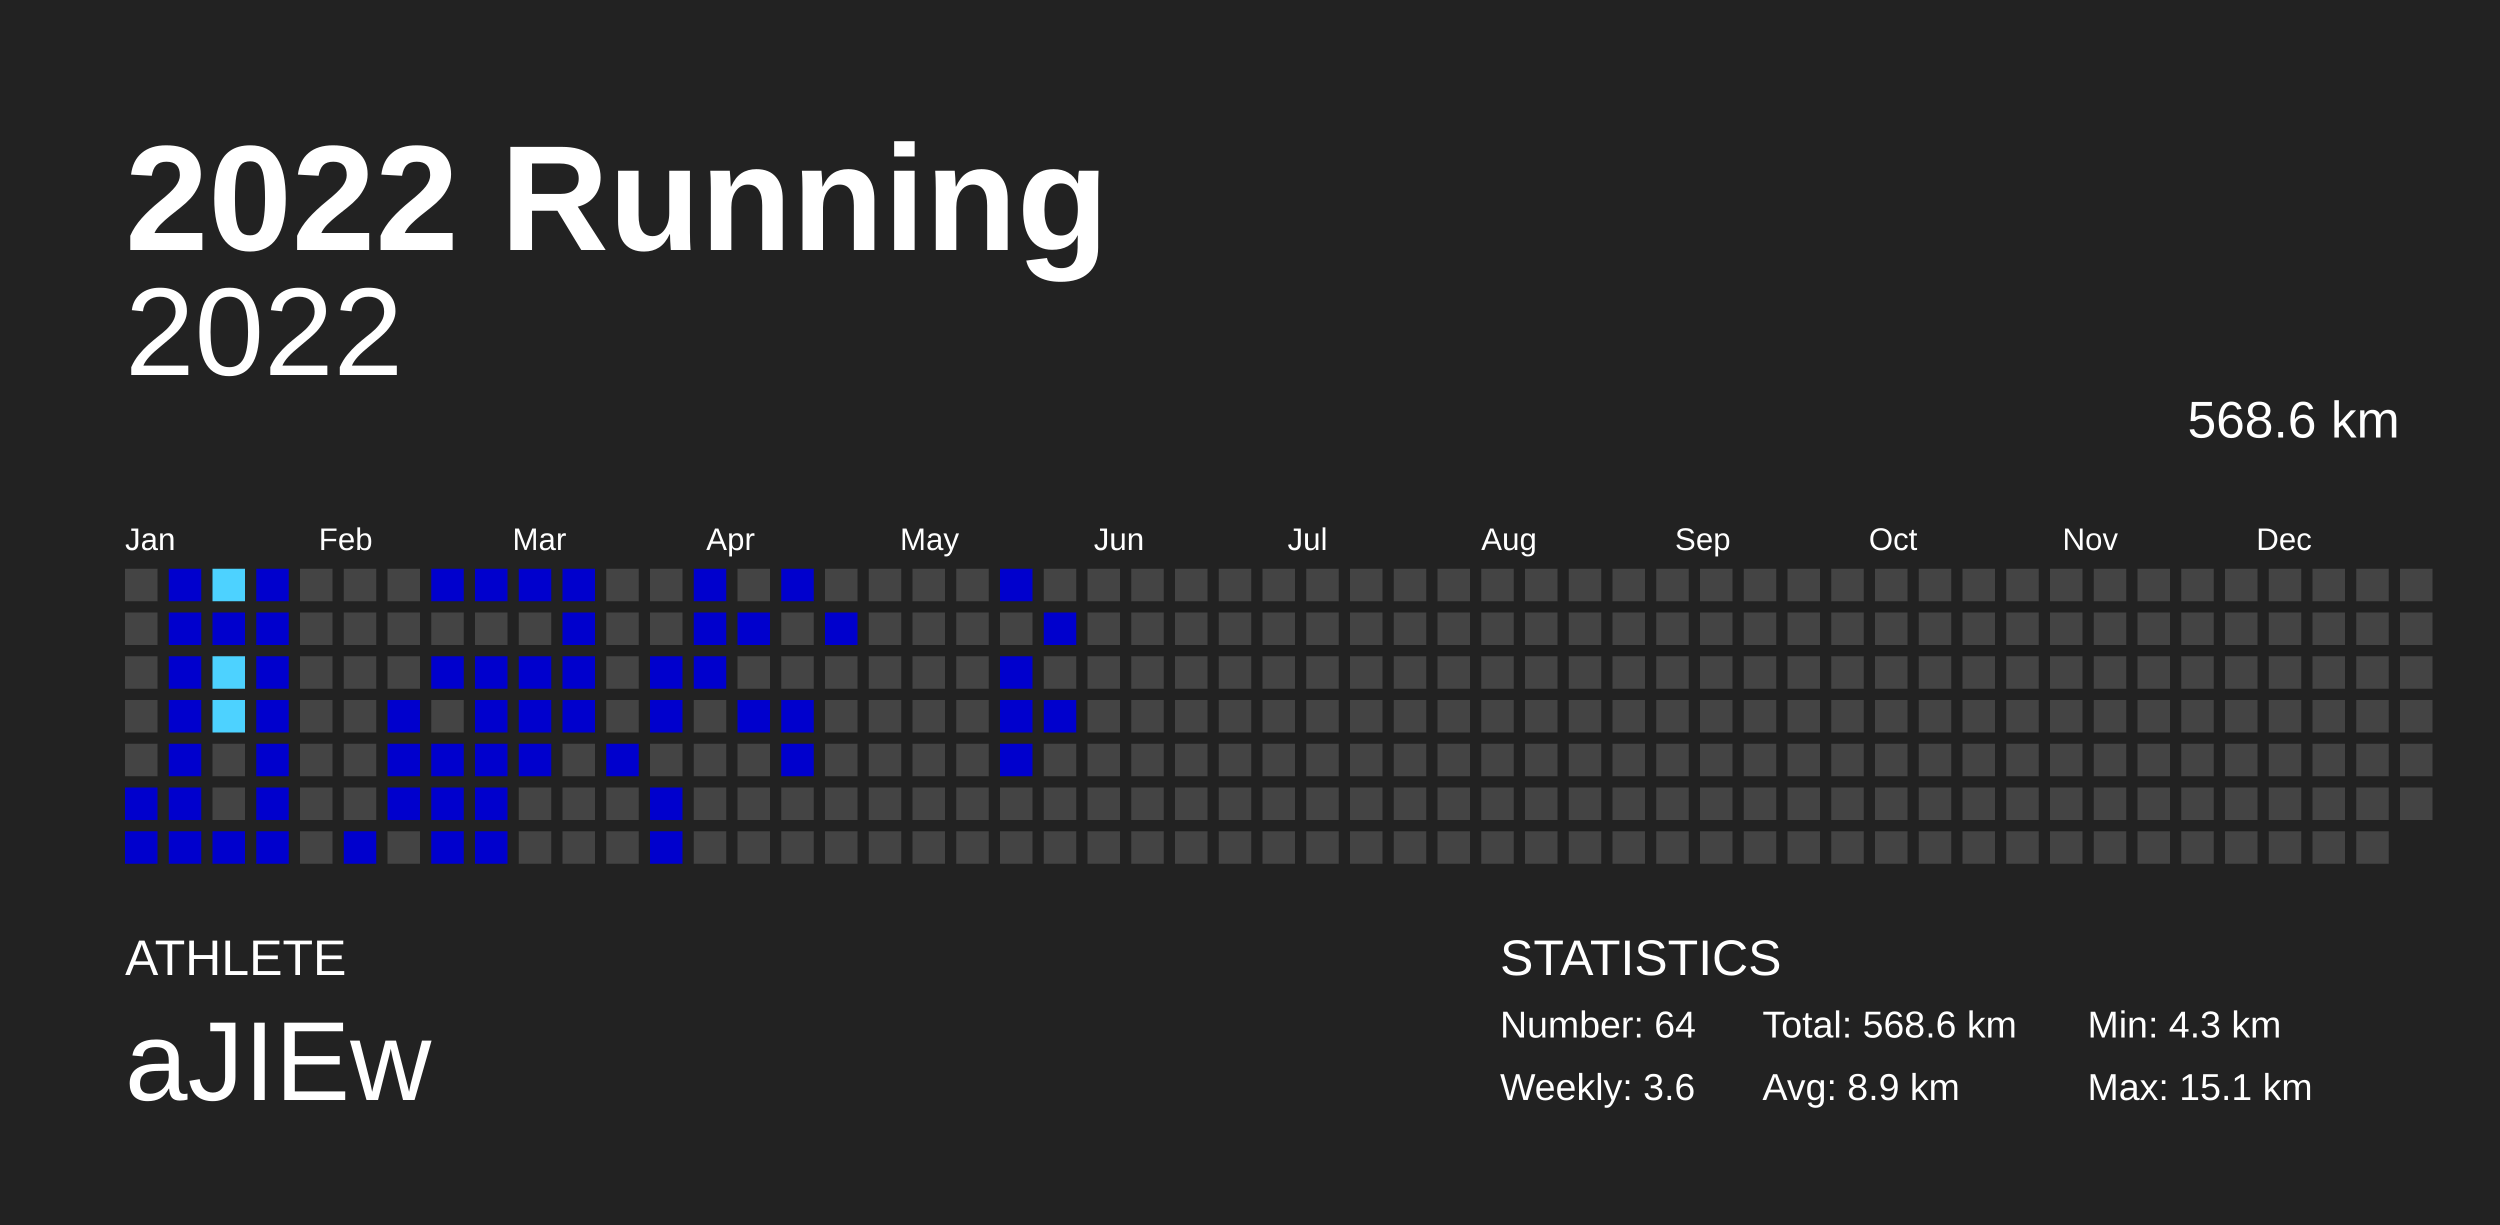
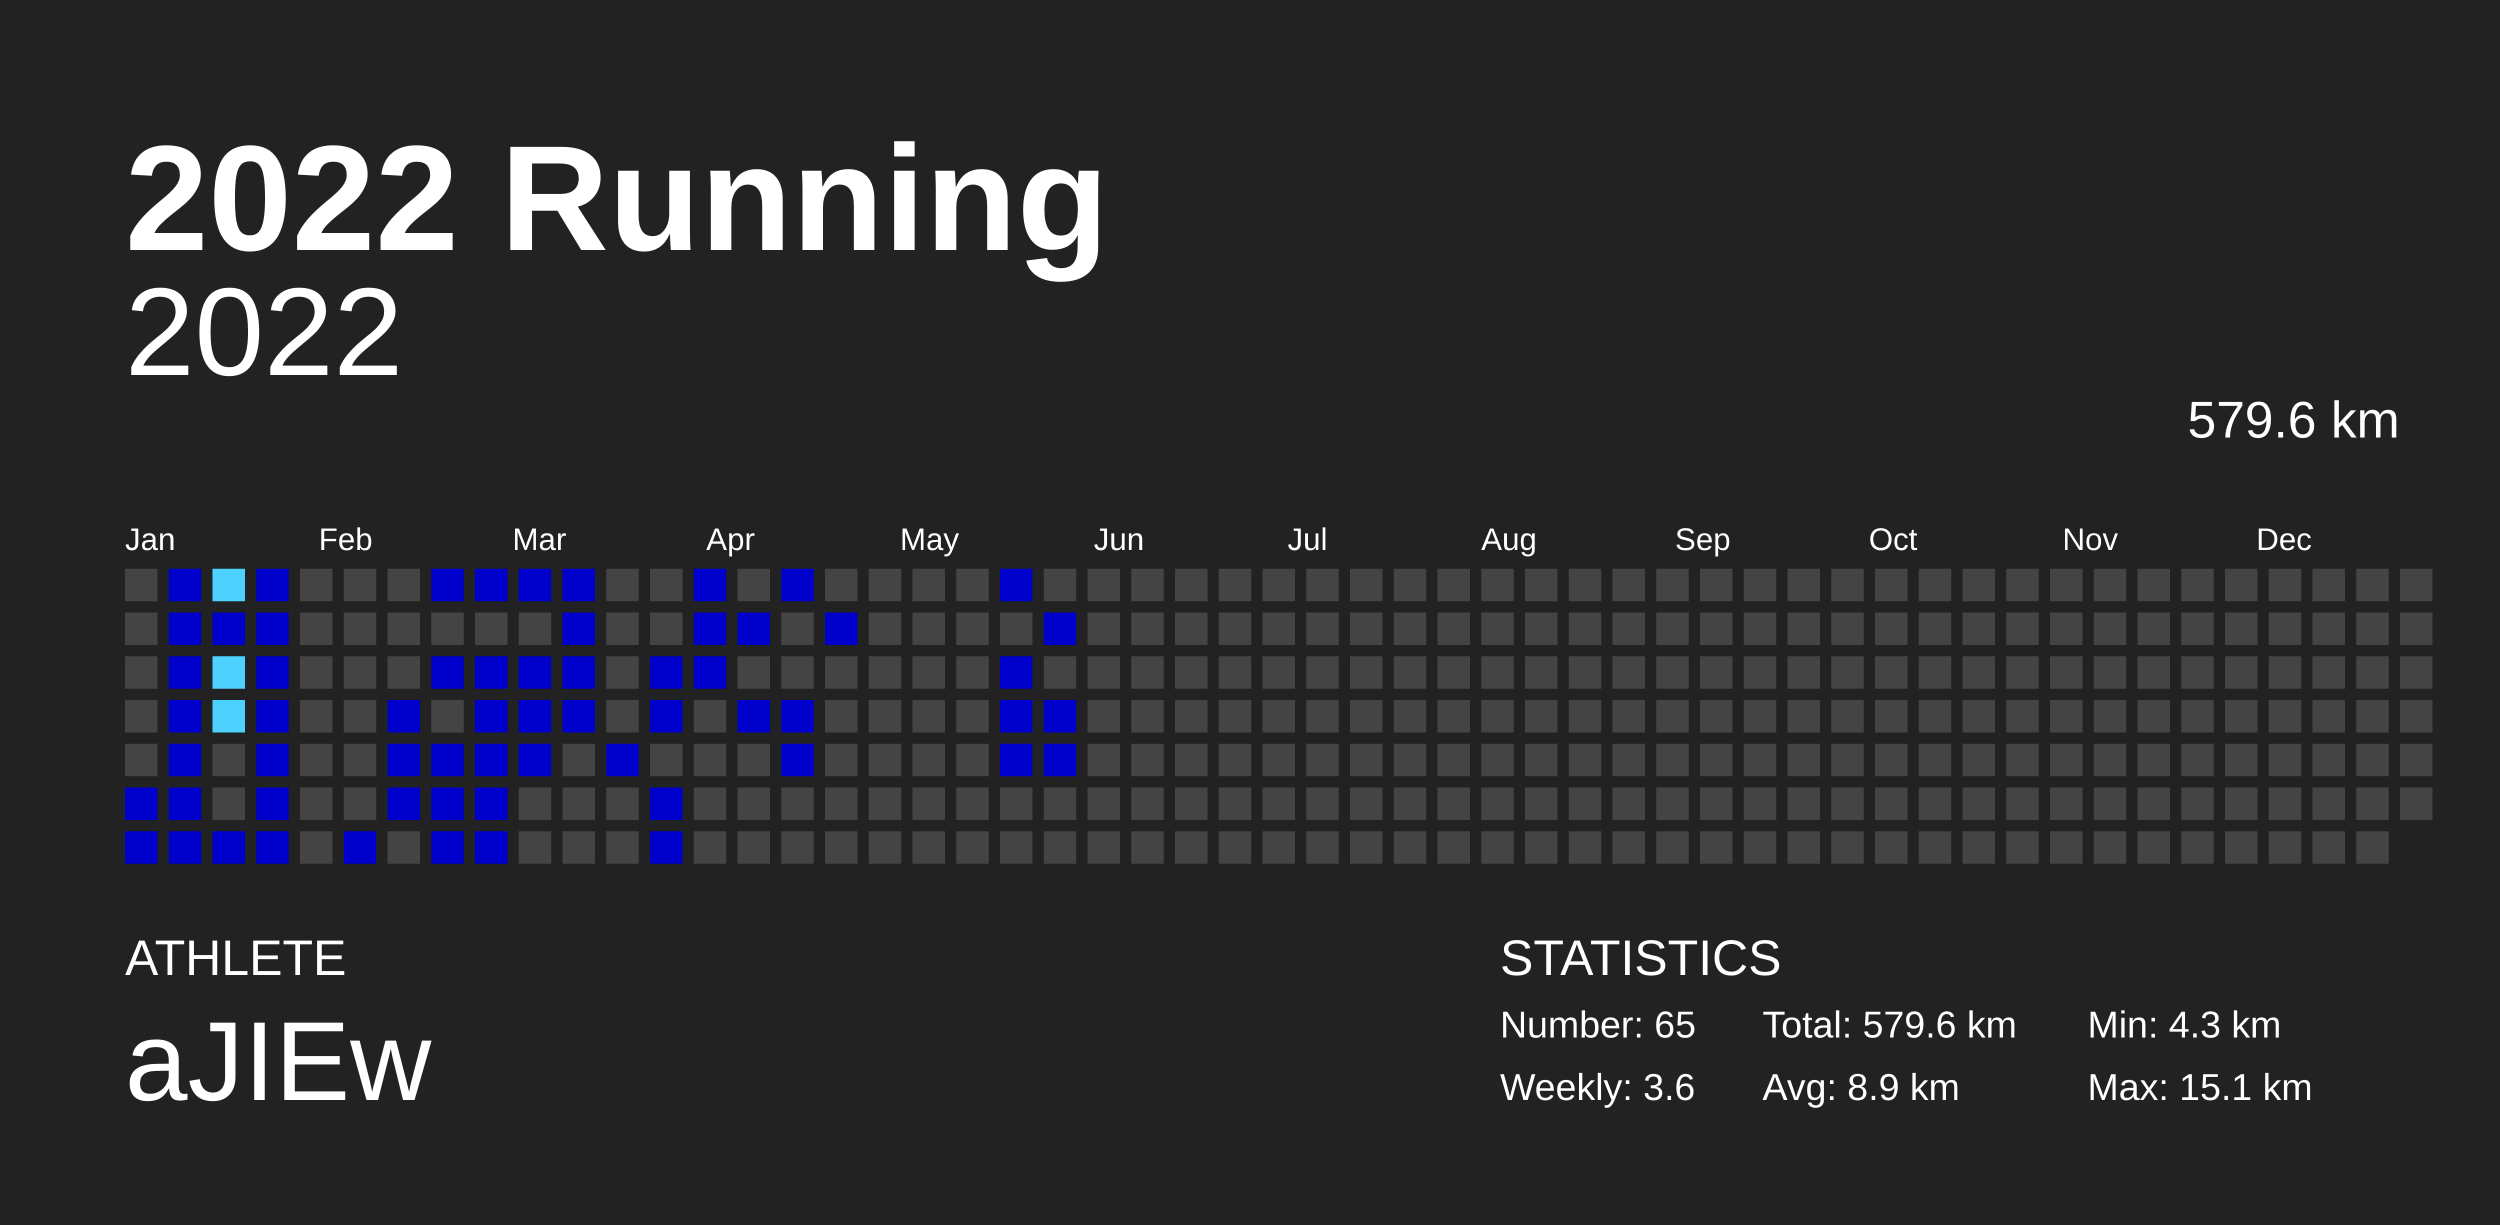
<svg xmlns="http://www.w3.org/2000/svg" baseProfile="full" height="98mm" version="1.1" viewBox="0,0,200,98" width="200mm">
  <defs />
  <rect fill="#222222" height="98" width="200" x="0" y="0" />
  <text fill="#FFFFFF" style="font-size:12px; font-family:Arial; font-weight:bold;" x="10" y="20">2022 Running</text>
  <text fill="#FFFFFF" style="font-size:4px; font-family:Arial" x="10" y="78">ATHLETE</text>
  <text fill="#FFFFFF" style="font-size:9px; font-family:Arial" x="10" y="88">aJIEw</text>
  <text fill="#FFFFFF" style="font-size:4px; font-family:Arial" x="120" y="78">STATISTICS</text>
-   <text fill="#FFFFFF" style="font-size:3px; font-family:Arial" x="120" y="83">Number: 64</text>
+   <text fill="#FFFFFF" style="font-size:3px; font-family:Arial" x="120" y="83">Number: 65</text>
  <text fill="#FFFFFF" style="font-size:3px; font-family:Arial" x="120" y="88">Weekly: 3.6</text>
-   <text fill="#FFFFFF" style="font-size:3px; font-family:Arial" x="141" y="83">Total: 568.6 km</text>
+   <text fill="#FFFFFF" style="font-size:3px; font-family:Arial" x="141" y="83">Total: 579.6 km</text>
  <text fill="#FFFFFF" style="font-size:3px; font-family:Arial" x="141" y="88">Avg: 8.9 km</text>
  <text fill="#FFFFFF" style="font-size:3px; font-family:Arial" x="167" y="83">Min: 4.3 km</text>
  <text fill="#FFFFFF" style="font-size:3px; font-family:Arial" x="167" y="88">Max: 15.1 km</text>
  <text alignment-baseline="hanging" fill="#FFFFFF" style="font-size:10.0px; font-family:Arial;" x="10" y="30">2022</text>
-   <text alignment-baseline="hanging" fill="#FFFFFF" style="font-size:4.125px; font-family:Arial;" x="175" y="35">568.6 km</text>
+   <text alignment-baseline="hanging" fill="#FFFFFF" style="font-size:4.125px; font-family:Arial;" x="175" y="35">579.6 km</text>
  <text fill="#FFFFFF" style="font-size:2.5px; font-family:Arial" x="10.0" y="44">Jan</text>
  <text fill="#FFFFFF" style="font-size:2.5px; font-family:Arial" x="25.5" y="44">Feb</text>
  <text fill="#FFFFFF" style="font-size:2.5px; font-family:Arial" x="41.0" y="44">Mar</text>
  <text fill="#FFFFFF" style="font-size:2.5px; font-family:Arial" x="56.5" y="44">Apr</text>
  <text fill="#FFFFFF" style="font-size:2.5px; font-family:Arial" x="72.0" y="44">May</text>
  <text fill="#FFFFFF" style="font-size:2.5px; font-family:Arial" x="87.5" y="44">Jun</text>
  <text fill="#FFFFFF" style="font-size:2.5px; font-family:Arial" x="103.0" y="44">Jul</text>
  <text fill="#FFFFFF" style="font-size:2.5px; font-family:Arial" x="118.5" y="44">Aug</text>
  <text fill="#FFFFFF" style="font-size:2.5px; font-family:Arial" x="134.0" y="44">Sep</text>
  <text fill="#FFFFFF" style="font-size:2.5px; font-family:Arial" x="149.5" y="44">Oct</text>
  <text fill="#FFFFFF" style="font-size:2.5px; font-family:Arial" x="165.0" y="44">Nov</text>
  <text fill="#FFFFFF" style="font-size:2.5px; font-family:Arial" x="180.5" y="44">Dec</text>
  <rect fill="#444444" height="2.6" width="2.6" x="10.0" y="45.5" />
  <rect fill="#444444" height="2.6" width="2.6" x="10.0" y="49.0" />
  <rect fill="#444444" height="2.6" width="2.6" x="10.0" y="52.5" />
  <rect fill="#444444" height="2.6" width="2.6" x="10.0" y="56.0" />
  <rect fill="#444444" height="2.6" width="2.6" x="10.0" y="59.5" />
  <rect fill="mediumblue" height="2.6" width="2.6" x="10.0" y="63.0" />
  <rect fill="mediumblue" height="2.6" width="2.6" x="10.0" y="66.5" />
  <rect fill="mediumblue" height="2.6" width="2.6" x="13.5" y="45.5" />
  <rect fill="mediumblue" height="2.6" width="2.6" x="13.5" y="49.0" />
  <rect fill="mediumblue" height="2.6" width="2.6" x="13.5" y="52.5" />
  <rect fill="mediumblue" height="2.6" width="2.6" x="13.5" y="56.0" />
  <rect fill="mediumblue" height="2.6" width="2.6" x="13.5" y="59.5" />
  <rect fill="mediumblue" height="2.6" width="2.6" x="13.5" y="63.0" />
  <rect fill="mediumblue" height="2.6" width="2.6" x="13.5" y="66.5" />
  <rect fill="#4dd2ff" height="2.6" width="2.6" x="17.0" y="45.5" />
  <rect fill="mediumblue" height="2.6" width="2.6" x="17.0" y="49.0" />
  <rect fill="#4dd2ff" height="2.6" width="2.6" x="17.0" y="52.5" />
  <rect fill="#4dd2ff" height="2.6" width="2.6" x="17.0" y="56.0" />
  <rect fill="#444444" height="2.6" width="2.6" x="17.0" y="59.5" />
  <rect fill="#444444" height="2.6" width="2.6" x="17.0" y="63.0" />
  <rect fill="mediumblue" height="2.6" width="2.6" x="17.0" y="66.5" />
  <rect fill="mediumblue" height="2.6" width="2.6" x="20.5" y="45.5" />
  <rect fill="mediumblue" height="2.6" width="2.6" x="20.5" y="49.0" />
  <rect fill="mediumblue" height="2.6" width="2.6" x="20.5" y="52.5" />
  <rect fill="mediumblue" height="2.6" width="2.6" x="20.5" y="56.0" />
  <rect fill="mediumblue" height="2.6" width="2.6" x="20.5" y="59.5" />
  <rect fill="mediumblue" height="2.6" width="2.6" x="20.5" y="63.0" />
  <rect fill="mediumblue" height="2.6" width="2.6" x="20.5" y="66.5" />
  <rect fill="#444444" height="2.6" width="2.6" x="24.0" y="45.5" />
  <rect fill="#444444" height="2.6" width="2.6" x="24.0" y="49.0" />
  <rect fill="#444444" height="2.6" width="2.6" x="24.0" y="52.5" />
  <rect fill="#444444" height="2.6" width="2.6" x="24.0" y="56.0" />
  <rect fill="#444444" height="2.6" width="2.6" x="24.0" y="59.5" />
  <rect fill="#444444" height="2.6" width="2.6" x="24.0" y="63.0" />
  <rect fill="#444444" height="2.6" width="2.6" x="24.0" y="66.5" />
  <rect fill="#444444" height="2.6" width="2.6" x="27.5" y="45.5" />
  <rect fill="#444444" height="2.6" width="2.6" x="27.5" y="49.0" />
  <rect fill="#444444" height="2.6" width="2.6" x="27.5" y="52.5" />
  <rect fill="#444444" height="2.6" width="2.6" x="27.5" y="56.0" />
  <rect fill="#444444" height="2.6" width="2.6" x="27.5" y="59.5" />
  <rect fill="#444444" height="2.6" width="2.6" x="27.5" y="63.0" />
  <rect fill="mediumblue" height="2.6" width="2.6" x="27.5" y="66.5" />
  <rect fill="#444444" height="2.6" width="2.6" x="31.0" y="45.5" />
  <rect fill="#444444" height="2.6" width="2.6" x="31.0" y="49.0" />
  <rect fill="#444444" height="2.6" width="2.6" x="31.0" y="52.5" />
  <rect fill="mediumblue" height="2.6" width="2.6" x="31.0" y="56.0" />
  <rect fill="mediumblue" height="2.6" width="2.6" x="31.0" y="59.5" />
  <rect fill="mediumblue" height="2.6" width="2.6" x="31.0" y="63.0" />
  <rect fill="#444444" height="2.6" width="2.6" x="31.0" y="66.5" />
  <rect fill="mediumblue" height="2.6" width="2.6" x="34.5" y="45.5" />
  <rect fill="#444444" height="2.6" width="2.6" x="34.5" y="49.0" />
  <rect fill="mediumblue" height="2.6" width="2.6" x="34.5" y="52.5" />
  <rect fill="#444444" height="2.6" width="2.6" x="34.5" y="56.0" />
  <rect fill="mediumblue" height="2.6" width="2.6" x="34.5" y="59.5" />
  <rect fill="mediumblue" height="2.6" width="2.6" x="34.5" y="63.0" />
  <rect fill="mediumblue" height="2.6" width="2.6" x="34.5" y="66.5" />
  <rect fill="mediumblue" height="2.6" width="2.6" x="38.0" y="45.5" />
  <rect fill="#444444" height="2.6" width="2.6" x="38.0" y="49.0" />
  <rect fill="mediumblue" height="2.6" width="2.6" x="38.0" y="52.5" />
  <rect fill="mediumblue" height="2.6" width="2.6" x="38.0" y="56.0" />
  <rect fill="mediumblue" height="2.6" width="2.6" x="38.0" y="59.5" />
  <rect fill="mediumblue" height="2.6" width="2.6" x="38.0" y="63.0" />
  <rect fill="mediumblue" height="2.6" width="2.6" x="38.0" y="66.5" />
  <rect fill="mediumblue" height="2.6" width="2.6" x="41.5" y="45.5" />
  <rect fill="#444444" height="2.6" width="2.6" x="41.5" y="49.0" />
  <rect fill="mediumblue" height="2.6" width="2.6" x="41.5" y="52.5" />
  <rect fill="mediumblue" height="2.6" width="2.6" x="41.5" y="56.0" />
  <rect fill="mediumblue" height="2.6" width="2.6" x="41.5" y="59.5" />
  <rect fill="#444444" height="2.6" width="2.6" x="41.5" y="63.0" />
  <rect fill="#444444" height="2.6" width="2.6" x="41.5" y="66.5" />
  <rect fill="mediumblue" height="2.6" width="2.6" x="45.0" y="45.5" />
  <rect fill="mediumblue" height="2.6" width="2.6" x="45.0" y="49.0" />
  <rect fill="mediumblue" height="2.6" width="2.6" x="45.0" y="52.5" />
  <rect fill="mediumblue" height="2.6" width="2.6" x="45.0" y="56.0" />
  <rect fill="#444444" height="2.6" width="2.6" x="45.0" y="59.5" />
  <rect fill="#444444" height="2.6" width="2.6" x="45.0" y="63.0" />
  <rect fill="#444444" height="2.6" width="2.6" x="45.0" y="66.5" />
  <rect fill="#444444" height="2.6" width="2.6" x="48.5" y="45.5" />
  <rect fill="#444444" height="2.6" width="2.6" x="48.5" y="49.0" />
  <rect fill="#444444" height="2.6" width="2.6" x="48.5" y="52.5" />
  <rect fill="#444444" height="2.6" width="2.6" x="48.5" y="56.0" />
  <rect fill="mediumblue" height="2.6" width="2.6" x="48.5" y="59.5" />
  <rect fill="#444444" height="2.6" width="2.6" x="48.5" y="63.0" />
  <rect fill="#444444" height="2.6" width="2.6" x="48.5" y="66.5" />
  <rect fill="#444444" height="2.6" width="2.6" x="52.0" y="45.5" />
  <rect fill="#444444" height="2.6" width="2.6" x="52.0" y="49.0" />
  <rect fill="mediumblue" height="2.6" width="2.6" x="52.0" y="52.5" />
  <rect fill="mediumblue" height="2.6" width="2.6" x="52.0" y="56.0" />
  <rect fill="#444444" height="2.6" width="2.6" x="52.0" y="59.5" />
  <rect fill="mediumblue" height="2.6" width="2.6" x="52.0" y="63.0" />
  <rect fill="mediumblue" height="2.6" width="2.6" x="52.0" y="66.5" />
  <rect fill="mediumblue" height="2.6" width="2.6" x="55.5" y="45.5" />
  <rect fill="mediumblue" height="2.6" width="2.6" x="55.5" y="49.0" />
  <rect fill="mediumblue" height="2.6" width="2.6" x="55.5" y="52.5" />
  <rect fill="#444444" height="2.6" width="2.6" x="55.5" y="56.0" />
  <rect fill="#444444" height="2.6" width="2.6" x="55.5" y="59.5" />
  <rect fill="#444444" height="2.6" width="2.6" x="55.5" y="63.0" />
  <rect fill="#444444" height="2.6" width="2.6" x="55.5" y="66.5" />
  <rect fill="#444444" height="2.6" width="2.6" x="59.0" y="45.5" />
  <rect fill="mediumblue" height="2.6" width="2.6" x="59.0" y="49.0" />
  <rect fill="#444444" height="2.6" width="2.6" x="59.0" y="52.5" />
  <rect fill="mediumblue" height="2.6" width="2.6" x="59.0" y="56.0" />
  <rect fill="#444444" height="2.6" width="2.6" x="59.0" y="59.5" />
  <rect fill="#444444" height="2.6" width="2.6" x="59.0" y="63.0" />
  <rect fill="#444444" height="2.6" width="2.6" x="59.0" y="66.5" />
  <rect fill="mediumblue" height="2.6" width="2.6" x="62.5" y="45.5" />
  <rect fill="#444444" height="2.6" width="2.6" x="62.5" y="49.0" />
  <rect fill="#444444" height="2.6" width="2.6" x="62.5" y="52.5" />
  <rect fill="mediumblue" height="2.6" width="2.6" x="62.5" y="56.0" />
  <rect fill="mediumblue" height="2.6" width="2.6" x="62.5" y="59.5" />
  <rect fill="#444444" height="2.6" width="2.6" x="62.5" y="63.0" />
  <rect fill="#444444" height="2.6" width="2.6" x="62.5" y="66.5" />
  <rect fill="#444444" height="2.6" width="2.6" x="66.0" y="45.5" />
  <rect fill="mediumblue" height="2.6" width="2.6" x="66.0" y="49.0" />
  <rect fill="#444444" height="2.6" width="2.6" x="66.0" y="52.5" />
  <rect fill="#444444" height="2.6" width="2.6" x="66.0" y="56.0" />
  <rect fill="#444444" height="2.6" width="2.6" x="66.0" y="59.5" />
  <rect fill="#444444" height="2.6" width="2.6" x="66.0" y="63.0" />
  <rect fill="#444444" height="2.6" width="2.6" x="66.0" y="66.5" />
  <rect fill="#444444" height="2.6" width="2.6" x="69.5" y="45.5" />
  <rect fill="#444444" height="2.6" width="2.6" x="69.5" y="49.0" />
  <rect fill="#444444" height="2.6" width="2.6" x="69.5" y="52.5" />
  <rect fill="#444444" height="2.6" width="2.6" x="69.5" y="56.0" />
  <rect fill="#444444" height="2.6" width="2.6" x="69.5" y="59.5" />
  <rect fill="#444444" height="2.6" width="2.6" x="69.5" y="63.0" />
  <rect fill="#444444" height="2.6" width="2.6" x="69.5" y="66.5" />
  <rect fill="#444444" height="2.6" width="2.6" x="73.0" y="45.5" />
  <rect fill="#444444" height="2.6" width="2.6" x="73.0" y="49.0" />
  <rect fill="#444444" height="2.6" width="2.6" x="73.0" y="52.5" />
  <rect fill="#444444" height="2.6" width="2.6" x="73.0" y="56.0" />
  <rect fill="#444444" height="2.6" width="2.6" x="73.0" y="59.5" />
  <rect fill="#444444" height="2.6" width="2.6" x="73.0" y="63.0" />
  <rect fill="#444444" height="2.6" width="2.6" x="73.0" y="66.5" />
  <rect fill="#444444" height="2.6" width="2.6" x="76.5" y="45.5" />
  <rect fill="#444444" height="2.6" width="2.6" x="76.5" y="49.0" />
  <rect fill="#444444" height="2.6" width="2.6" x="76.5" y="52.5" />
  <rect fill="#444444" height="2.6" width="2.6" x="76.5" y="56.0" />
  <rect fill="#444444" height="2.6" width="2.6" x="76.5" y="59.5" />
  <rect fill="#444444" height="2.6" width="2.6" x="76.5" y="63.0" />
  <rect fill="#444444" height="2.6" width="2.6" x="76.5" y="66.5" />
  <rect fill="mediumblue" height="2.6" width="2.6" x="80.0" y="45.5" />
  <rect fill="#444444" height="2.6" width="2.6" x="80.0" y="49.0" />
  <rect fill="mediumblue" height="2.6" width="2.6" x="80.0" y="52.5" />
  <rect fill="mediumblue" height="2.6" width="2.6" x="80.0" y="56.0" />
  <rect fill="mediumblue" height="2.6" width="2.6" x="80.0" y="59.5" />
  <rect fill="#444444" height="2.6" width="2.6" x="80.0" y="63.0" />
  <rect fill="#444444" height="2.6" width="2.6" x="80.0" y="66.5" />
  <rect fill="#444444" height="2.6" width="2.6" x="83.5" y="45.5" />
  <rect fill="mediumblue" height="2.6" width="2.6" x="83.5" y="49.0" />
  <rect fill="#444444" height="2.6" width="2.6" x="83.5" y="52.5" />
  <rect fill="mediumblue" height="2.6" width="2.6" x="83.5" y="56.0" />
-   <rect fill="#444444" height="2.6" width="2.6" x="83.5" y="59.5" />
+   <rect fill="mediumblue" height="2.6" width="2.6" x="83.5" y="59.5" />
  <rect fill="#444444" height="2.6" width="2.6" x="83.5" y="63.0" />
  <rect fill="#444444" height="2.6" width="2.6" x="83.5" y="66.5" />
  <rect fill="#444444" height="2.6" width="2.6" x="87.0" y="45.5" />
  <rect fill="#444444" height="2.6" width="2.6" x="87.0" y="49.0" />
  <rect fill="#444444" height="2.6" width="2.6" x="87.0" y="52.5" />
  <rect fill="#444444" height="2.6" width="2.6" x="87.0" y="56.0" />
  <rect fill="#444444" height="2.6" width="2.6" x="87.0" y="59.5" />
  <rect fill="#444444" height="2.6" width="2.6" x="87.0" y="63.0" />
  <rect fill="#444444" height="2.6" width="2.6" x="87.0" y="66.5" />
  <rect fill="#444444" height="2.6" width="2.6" x="90.5" y="45.5" />
  <rect fill="#444444" height="2.6" width="2.6" x="90.5" y="49.0" />
  <rect fill="#444444" height="2.6" width="2.6" x="90.5" y="52.5" />
  <rect fill="#444444" height="2.6" width="2.6" x="90.5" y="56.0" />
  <rect fill="#444444" height="2.6" width="2.6" x="90.5" y="59.5" />
  <rect fill="#444444" height="2.6" width="2.6" x="90.5" y="63.0" />
  <rect fill="#444444" height="2.6" width="2.6" x="90.5" y="66.5" />
  <rect fill="#444444" height="2.6" width="2.6" x="94.0" y="45.5" />
  <rect fill="#444444" height="2.6" width="2.6" x="94.0" y="49.0" />
  <rect fill="#444444" height="2.6" width="2.6" x="94.0" y="52.5" />
  <rect fill="#444444" height="2.6" width="2.6" x="94.0" y="56.0" />
  <rect fill="#444444" height="2.6" width="2.6" x="94.0" y="59.5" />
  <rect fill="#444444" height="2.6" width="2.6" x="94.0" y="63.0" />
  <rect fill="#444444" height="2.6" width="2.6" x="94.0" y="66.5" />
  <rect fill="#444444" height="2.6" width="2.6" x="97.5" y="45.5" />
  <rect fill="#444444" height="2.6" width="2.6" x="97.5" y="49.0" />
  <rect fill="#444444" height="2.6" width="2.6" x="97.5" y="52.5" />
  <rect fill="#444444" height="2.6" width="2.6" x="97.5" y="56.0" />
  <rect fill="#444444" height="2.6" width="2.6" x="97.5" y="59.5" />
  <rect fill="#444444" height="2.6" width="2.6" x="97.5" y="63.0" />
  <rect fill="#444444" height="2.6" width="2.6" x="97.5" y="66.5" />
  <rect fill="#444444" height="2.6" width="2.6" x="101.0" y="45.5" />
  <rect fill="#444444" height="2.6" width="2.6" x="101.0" y="49.0" />
  <rect fill="#444444" height="2.6" width="2.6" x="101.0" y="52.5" />
  <rect fill="#444444" height="2.6" width="2.6" x="101.0" y="56.0" />
  <rect fill="#444444" height="2.6" width="2.6" x="101.0" y="59.5" />
  <rect fill="#444444" height="2.6" width="2.6" x="101.0" y="63.0" />
  <rect fill="#444444" height="2.6" width="2.6" x="101.0" y="66.5" />
  <rect fill="#444444" height="2.6" width="2.6" x="104.5" y="45.5" />
  <rect fill="#444444" height="2.6" width="2.6" x="104.5" y="49.0" />
  <rect fill="#444444" height="2.6" width="2.6" x="104.5" y="52.5" />
  <rect fill="#444444" height="2.6" width="2.6" x="104.5" y="56.0" />
  <rect fill="#444444" height="2.6" width="2.6" x="104.5" y="59.5" />
  <rect fill="#444444" height="2.6" width="2.6" x="104.5" y="63.0" />
  <rect fill="#444444" height="2.6" width="2.6" x="104.5" y="66.5" />
  <rect fill="#444444" height="2.6" width="2.6" x="108.0" y="45.5" />
  <rect fill="#444444" height="2.6" width="2.6" x="108.0" y="49.0" />
  <rect fill="#444444" height="2.6" width="2.6" x="108.0" y="52.5" />
  <rect fill="#444444" height="2.6" width="2.6" x="108.0" y="56.0" />
  <rect fill="#444444" height="2.6" width="2.6" x="108.0" y="59.5" />
  <rect fill="#444444" height="2.6" width="2.6" x="108.0" y="63.0" />
  <rect fill="#444444" height="2.6" width="2.6" x="108.0" y="66.5" />
  <rect fill="#444444" height="2.6" width="2.6" x="111.5" y="45.5" />
  <rect fill="#444444" height="2.6" width="2.6" x="111.5" y="49.0" />
  <rect fill="#444444" height="2.6" width="2.6" x="111.5" y="52.5" />
  <rect fill="#444444" height="2.6" width="2.6" x="111.5" y="56.0" />
  <rect fill="#444444" height="2.6" width="2.6" x="111.5" y="59.5" />
  <rect fill="#444444" height="2.6" width="2.6" x="111.5" y="63.0" />
  <rect fill="#444444" height="2.6" width="2.6" x="111.5" y="66.5" />
  <rect fill="#444444" height="2.6" width="2.6" x="115.0" y="45.5" />
  <rect fill="#444444" height="2.6" width="2.6" x="115.0" y="49.0" />
  <rect fill="#444444" height="2.6" width="2.6" x="115.0" y="52.5" />
  <rect fill="#444444" height="2.6" width="2.6" x="115.0" y="56.0" />
  <rect fill="#444444" height="2.6" width="2.6" x="115.0" y="59.5" />
  <rect fill="#444444" height="2.6" width="2.6" x="115.0" y="63.0" />
  <rect fill="#444444" height="2.6" width="2.6" x="115.0" y="66.5" />
  <rect fill="#444444" height="2.6" width="2.6" x="118.5" y="45.5" />
  <rect fill="#444444" height="2.6" width="2.6" x="118.5" y="49.0" />
  <rect fill="#444444" height="2.6" width="2.6" x="118.5" y="52.5" />
  <rect fill="#444444" height="2.6" width="2.6" x="118.5" y="56.0" />
  <rect fill="#444444" height="2.6" width="2.6" x="118.5" y="59.5" />
  <rect fill="#444444" height="2.6" width="2.6" x="118.5" y="63.0" />
  <rect fill="#444444" height="2.6" width="2.6" x="118.5" y="66.5" />
  <rect fill="#444444" height="2.6" width="2.6" x="122.0" y="45.5" />
  <rect fill="#444444" height="2.6" width="2.6" x="122.0" y="49.0" />
  <rect fill="#444444" height="2.6" width="2.6" x="122.0" y="52.5" />
  <rect fill="#444444" height="2.6" width="2.6" x="122.0" y="56.0" />
  <rect fill="#444444" height="2.6" width="2.6" x="122.0" y="59.5" />
  <rect fill="#444444" height="2.6" width="2.6" x="122.0" y="63.0" />
  <rect fill="#444444" height="2.6" width="2.6" x="122.0" y="66.5" />
  <rect fill="#444444" height="2.6" width="2.6" x="125.5" y="45.5" />
  <rect fill="#444444" height="2.6" width="2.6" x="125.5" y="49.0" />
  <rect fill="#444444" height="2.6" width="2.6" x="125.5" y="52.5" />
  <rect fill="#444444" height="2.6" width="2.6" x="125.5" y="56.0" />
  <rect fill="#444444" height="2.6" width="2.6" x="125.5" y="59.5" />
  <rect fill="#444444" height="2.6" width="2.6" x="125.5" y="63.0" />
  <rect fill="#444444" height="2.6" width="2.6" x="125.5" y="66.5" />
  <rect fill="#444444" height="2.6" width="2.6" x="129.0" y="45.5" />
  <rect fill="#444444" height="2.6" width="2.6" x="129.0" y="49.0" />
  <rect fill="#444444" height="2.6" width="2.6" x="129.0" y="52.5" />
  <rect fill="#444444" height="2.6" width="2.6" x="129.0" y="56.0" />
  <rect fill="#444444" height="2.6" width="2.6" x="129.0" y="59.5" />
  <rect fill="#444444" height="2.6" width="2.6" x="129.0" y="63.0" />
  <rect fill="#444444" height="2.6" width="2.6" x="129.0" y="66.5" />
  <rect fill="#444444" height="2.6" width="2.6" x="132.5" y="45.5" />
  <rect fill="#444444" height="2.6" width="2.6" x="132.5" y="49.0" />
  <rect fill="#444444" height="2.6" width="2.6" x="132.5" y="52.5" />
  <rect fill="#444444" height="2.6" width="2.6" x="132.5" y="56.0" />
  <rect fill="#444444" height="2.6" width="2.6" x="132.5" y="59.5" />
  <rect fill="#444444" height="2.6" width="2.6" x="132.5" y="63.0" />
  <rect fill="#444444" height="2.6" width="2.6" x="132.5" y="66.5" />
  <rect fill="#444444" height="2.6" width="2.6" x="136.0" y="45.5" />
  <rect fill="#444444" height="2.6" width="2.6" x="136.0" y="49.0" />
  <rect fill="#444444" height="2.6" width="2.6" x="136.0" y="52.5" />
  <rect fill="#444444" height="2.6" width="2.6" x="136.0" y="56.0" />
  <rect fill="#444444" height="2.6" width="2.6" x="136.0" y="59.5" />
  <rect fill="#444444" height="2.6" width="2.6" x="136.0" y="63.0" />
  <rect fill="#444444" height="2.6" width="2.6" x="136.0" y="66.5" />
  <rect fill="#444444" height="2.6" width="2.6" x="139.5" y="45.5" />
  <rect fill="#444444" height="2.6" width="2.6" x="139.5" y="49.0" />
  <rect fill="#444444" height="2.6" width="2.6" x="139.5" y="52.5" />
  <rect fill="#444444" height="2.6" width="2.6" x="139.5" y="56.0" />
  <rect fill="#444444" height="2.6" width="2.6" x="139.5" y="59.5" />
  <rect fill="#444444" height="2.6" width="2.6" x="139.5" y="63.0" />
  <rect fill="#444444" height="2.6" width="2.6" x="139.5" y="66.5" />
  <rect fill="#444444" height="2.6" width="2.6" x="143.0" y="45.5" />
  <rect fill="#444444" height="2.6" width="2.6" x="143.0" y="49.0" />
  <rect fill="#444444" height="2.6" width="2.6" x="143.0" y="52.5" />
  <rect fill="#444444" height="2.6" width="2.6" x="143.0" y="56.0" />
  <rect fill="#444444" height="2.6" width="2.6" x="143.0" y="59.5" />
  <rect fill="#444444" height="2.6" width="2.6" x="143.0" y="63.0" />
  <rect fill="#444444" height="2.6" width="2.6" x="143.0" y="66.5" />
  <rect fill="#444444" height="2.6" width="2.6" x="146.5" y="45.5" />
  <rect fill="#444444" height="2.6" width="2.6" x="146.5" y="49.0" />
  <rect fill="#444444" height="2.6" width="2.6" x="146.5" y="52.5" />
  <rect fill="#444444" height="2.6" width="2.6" x="146.5" y="56.0" />
  <rect fill="#444444" height="2.6" width="2.6" x="146.5" y="59.5" />
  <rect fill="#444444" height="2.6" width="2.6" x="146.5" y="63.0" />
  <rect fill="#444444" height="2.6" width="2.6" x="146.5" y="66.5" />
  <rect fill="#444444" height="2.6" width="2.6" x="150.0" y="45.5" />
  <rect fill="#444444" height="2.6" width="2.6" x="150.0" y="49.0" />
  <rect fill="#444444" height="2.6" width="2.6" x="150.0" y="52.5" />
  <rect fill="#444444" height="2.6" width="2.6" x="150.0" y="56.0" />
  <rect fill="#444444" height="2.6" width="2.6" x="150.0" y="59.5" />
  <rect fill="#444444" height="2.6" width="2.6" x="150.0" y="63.0" />
  <rect fill="#444444" height="2.6" width="2.6" x="150.0" y="66.5" />
  <rect fill="#444444" height="2.6" width="2.6" x="153.5" y="45.5" />
  <rect fill="#444444" height="2.6" width="2.6" x="153.5" y="49.0" />
  <rect fill="#444444" height="2.6" width="2.6" x="153.5" y="52.5" />
  <rect fill="#444444" height="2.6" width="2.6" x="153.5" y="56.0" />
  <rect fill="#444444" height="2.6" width="2.6" x="153.5" y="59.5" />
  <rect fill="#444444" height="2.6" width="2.6" x="153.5" y="63.0" />
  <rect fill="#444444" height="2.6" width="2.6" x="153.5" y="66.5" />
  <rect fill="#444444" height="2.6" width="2.6" x="157.0" y="45.5" />
  <rect fill="#444444" height="2.6" width="2.6" x="157.0" y="49.0" />
  <rect fill="#444444" height="2.6" width="2.6" x="157.0" y="52.5" />
  <rect fill="#444444" height="2.6" width="2.6" x="157.0" y="56.0" />
  <rect fill="#444444" height="2.6" width="2.6" x="157.0" y="59.5" />
  <rect fill="#444444" height="2.6" width="2.6" x="157.0" y="63.0" />
  <rect fill="#444444" height="2.6" width="2.6" x="157.0" y="66.5" />
  <rect fill="#444444" height="2.6" width="2.6" x="160.5" y="45.5" />
  <rect fill="#444444" height="2.6" width="2.6" x="160.5" y="49.0" />
  <rect fill="#444444" height="2.6" width="2.6" x="160.5" y="52.5" />
  <rect fill="#444444" height="2.6" width="2.6" x="160.5" y="56.0" />
  <rect fill="#444444" height="2.6" width="2.6" x="160.5" y="59.5" />
  <rect fill="#444444" height="2.6" width="2.6" x="160.5" y="63.0" />
  <rect fill="#444444" height="2.6" width="2.6" x="160.5" y="66.5" />
  <rect fill="#444444" height="2.6" width="2.6" x="164.0" y="45.5" />
  <rect fill="#444444" height="2.6" width="2.6" x="164.0" y="49.0" />
  <rect fill="#444444" height="2.6" width="2.6" x="164.0" y="52.5" />
  <rect fill="#444444" height="2.6" width="2.6" x="164.0" y="56.0" />
  <rect fill="#444444" height="2.6" width="2.6" x="164.0" y="59.5" />
  <rect fill="#444444" height="2.6" width="2.6" x="164.0" y="63.0" />
  <rect fill="#444444" height="2.6" width="2.6" x="164.0" y="66.5" />
  <rect fill="#444444" height="2.6" width="2.6" x="167.5" y="45.5" />
  <rect fill="#444444" height="2.6" width="2.6" x="167.5" y="49.0" />
  <rect fill="#444444" height="2.6" width="2.6" x="167.5" y="52.5" />
  <rect fill="#444444" height="2.6" width="2.6" x="167.5" y="56.0" />
  <rect fill="#444444" height="2.6" width="2.6" x="167.5" y="59.5" />
  <rect fill="#444444" height="2.6" width="2.6" x="167.5" y="63.0" />
  <rect fill="#444444" height="2.6" width="2.6" x="167.5" y="66.5" />
  <rect fill="#444444" height="2.6" width="2.6" x="171.0" y="45.5" />
  <rect fill="#444444" height="2.6" width="2.6" x="171.0" y="49.0" />
  <rect fill="#444444" height="2.6" width="2.6" x="171.0" y="52.5" />
  <rect fill="#444444" height="2.6" width="2.6" x="171.0" y="56.0" />
  <rect fill="#444444" height="2.6" width="2.6" x="171.0" y="59.5" />
  <rect fill="#444444" height="2.6" width="2.6" x="171.0" y="63.0" />
  <rect fill="#444444" height="2.6" width="2.6" x="171.0" y="66.5" />
  <rect fill="#444444" height="2.6" width="2.6" x="174.5" y="45.5" />
  <rect fill="#444444" height="2.6" width="2.6" x="174.5" y="49.0" />
  <rect fill="#444444" height="2.6" width="2.6" x="174.5" y="52.5" />
  <rect fill="#444444" height="2.6" width="2.6" x="174.5" y="56.0" />
  <rect fill="#444444" height="2.6" width="2.6" x="174.5" y="59.5" />
  <rect fill="#444444" height="2.6" width="2.6" x="174.5" y="63.0" />
  <rect fill="#444444" height="2.6" width="2.6" x="174.5" y="66.5" />
  <rect fill="#444444" height="2.6" width="2.6" x="178.0" y="45.5" />
  <rect fill="#444444" height="2.6" width="2.6" x="178.0" y="49.0" />
  <rect fill="#444444" height="2.6" width="2.6" x="178.0" y="52.5" />
  <rect fill="#444444" height="2.6" width="2.6" x="178.0" y="56.0" />
  <rect fill="#444444" height="2.6" width="2.6" x="178.0" y="59.5" />
  <rect fill="#444444" height="2.6" width="2.6" x="178.0" y="63.0" />
  <rect fill="#444444" height="2.6" width="2.6" x="178.0" y="66.5" />
  <rect fill="#444444" height="2.6" width="2.6" x="181.5" y="45.5" />
  <rect fill="#444444" height="2.6" width="2.6" x="181.5" y="49.0" />
  <rect fill="#444444" height="2.6" width="2.6" x="181.5" y="52.5" />
  <rect fill="#444444" height="2.6" width="2.6" x="181.5" y="56.0" />
  <rect fill="#444444" height="2.6" width="2.6" x="181.5" y="59.5" />
  <rect fill="#444444" height="2.6" width="2.6" x="181.5" y="63.0" />
  <rect fill="#444444" height="2.6" width="2.6" x="181.5" y="66.5" />
  <rect fill="#444444" height="2.6" width="2.6" x="185.0" y="45.5" />
  <rect fill="#444444" height="2.6" width="2.6" x="185.0" y="49.0" />
  <rect fill="#444444" height="2.6" width="2.6" x="185.0" y="52.5" />
  <rect fill="#444444" height="2.6" width="2.6" x="185.0" y="56.0" />
  <rect fill="#444444" height="2.6" width="2.6" x="185.0" y="59.5" />
  <rect fill="#444444" height="2.6" width="2.6" x="185.0" y="63.0" />
  <rect fill="#444444" height="2.6" width="2.6" x="185.0" y="66.5" />
  <rect fill="#444444" height="2.6" width="2.6" x="188.5" y="45.5" />
  <rect fill="#444444" height="2.6" width="2.6" x="188.5" y="49.0" />
  <rect fill="#444444" height="2.6" width="2.6" x="188.5" y="52.5" />
  <rect fill="#444444" height="2.6" width="2.6" x="188.5" y="56.0" />
  <rect fill="#444444" height="2.6" width="2.6" x="188.5" y="59.5" />
  <rect fill="#444444" height="2.6" width="2.6" x="188.5" y="63.0" />
  <rect fill="#444444" height="2.6" width="2.6" x="188.5" y="66.5" />
  <rect fill="#444444" height="2.6" width="2.6" x="192.0" y="45.5" />
  <rect fill="#444444" height="2.6" width="2.6" x="192.0" y="49.0" />
  <rect fill="#444444" height="2.6" width="2.6" x="192.0" y="52.5" />
  <rect fill="#444444" height="2.6" width="2.6" x="192.0" y="56.0" />
  <rect fill="#444444" height="2.6" width="2.6" x="192.0" y="59.5" />
  <rect fill="#444444" height="2.6" width="2.6" x="192.0" y="63.0" />
</svg>
